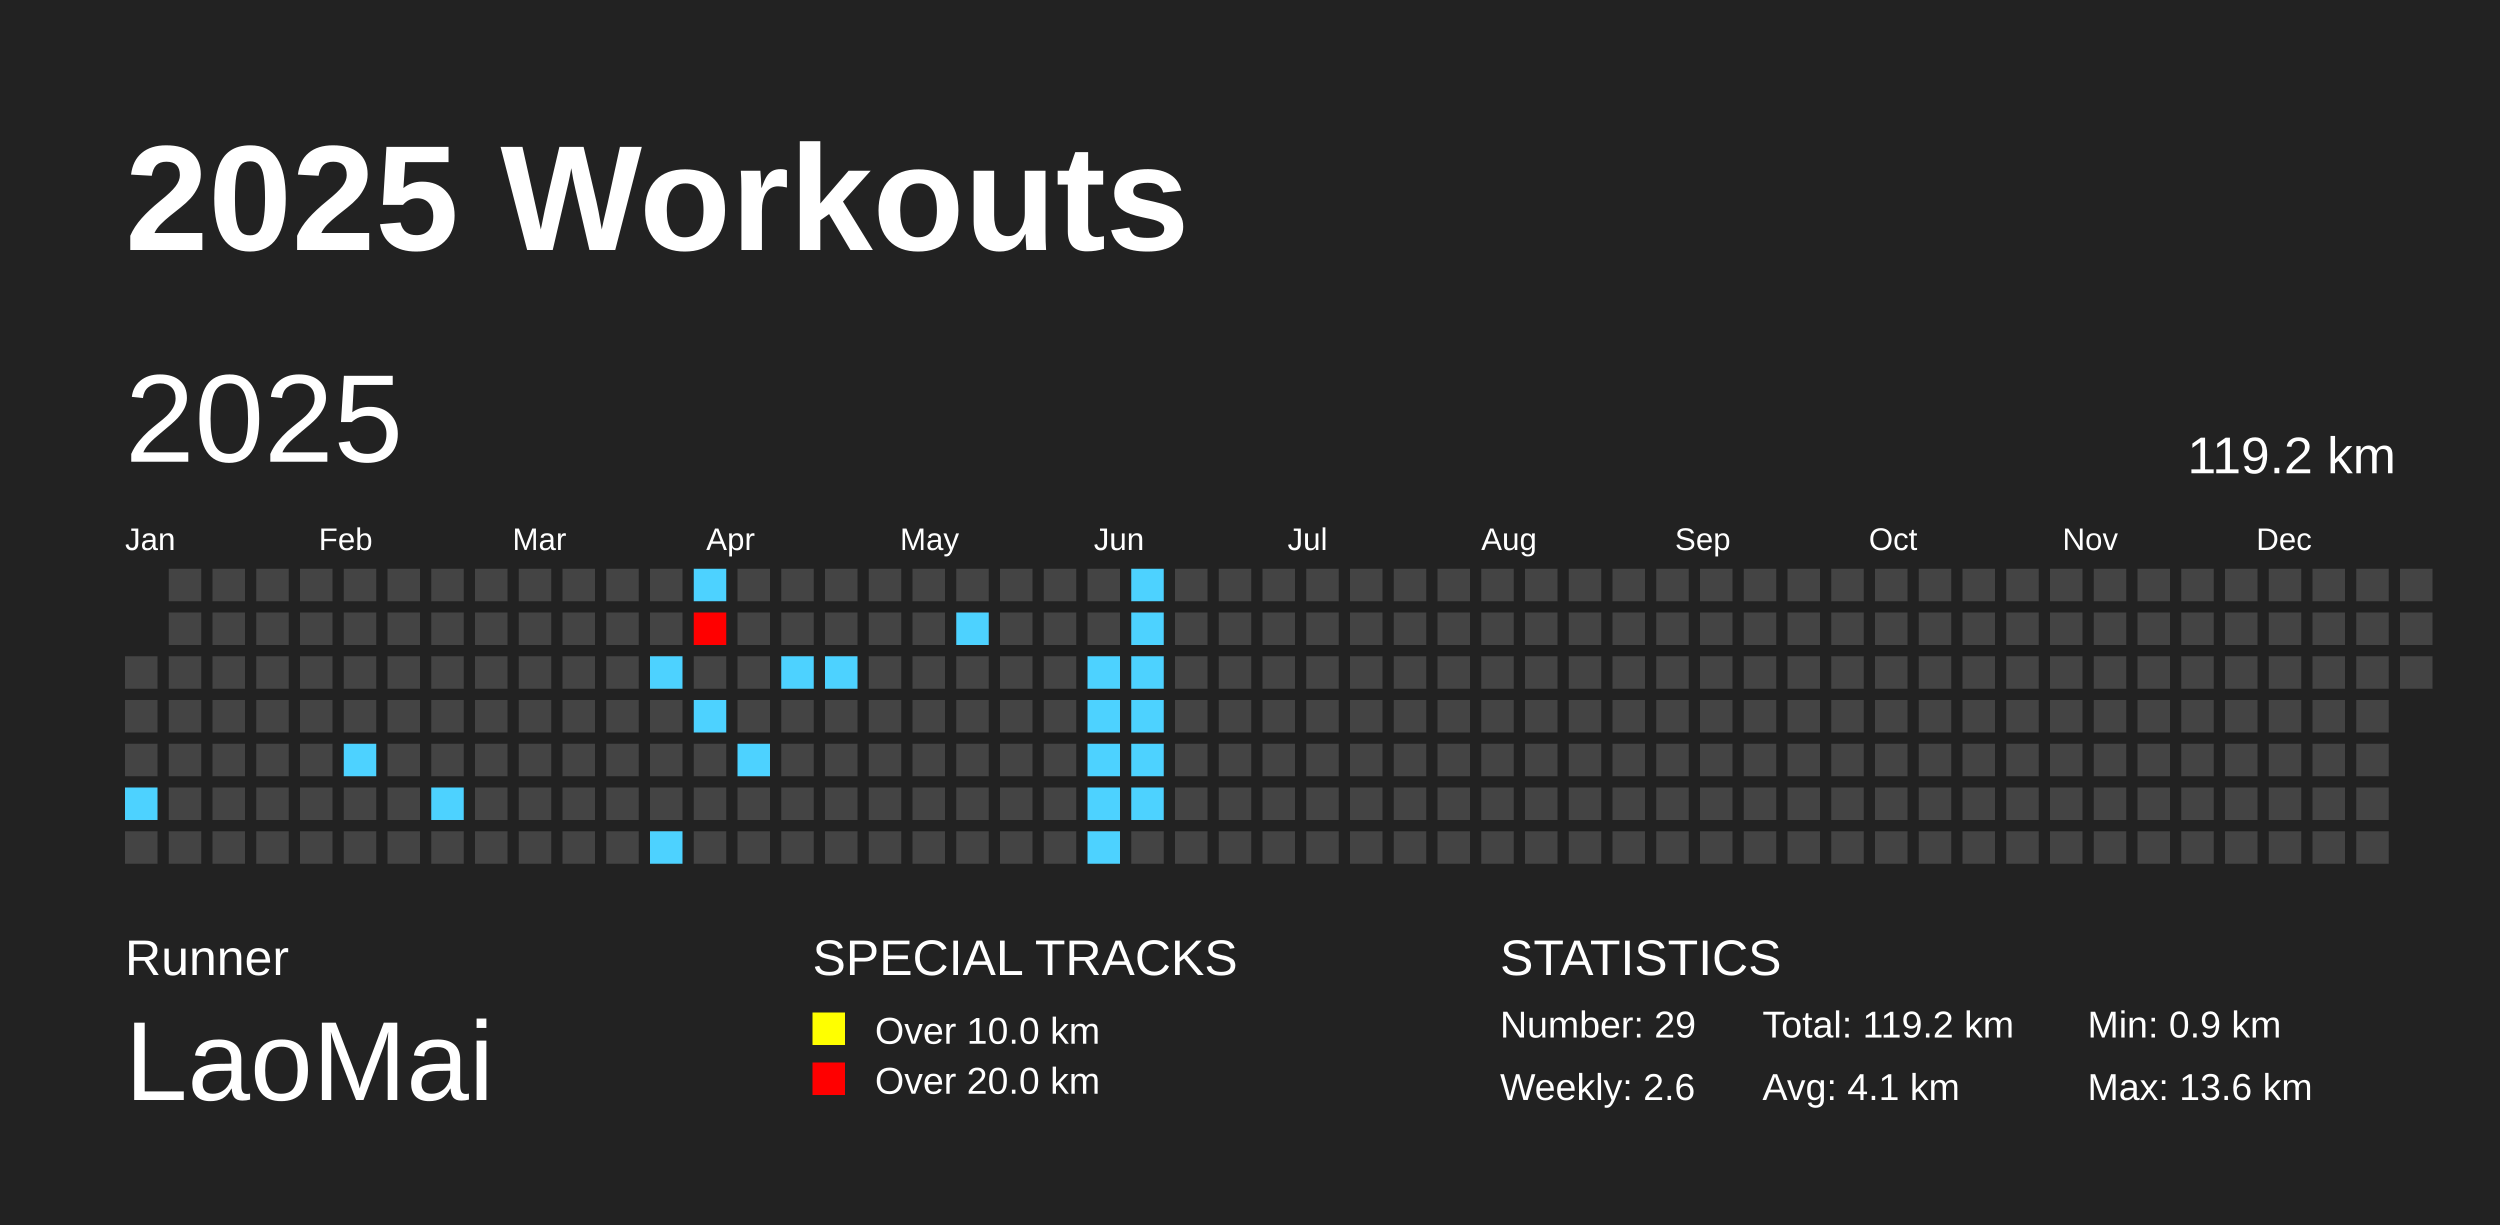
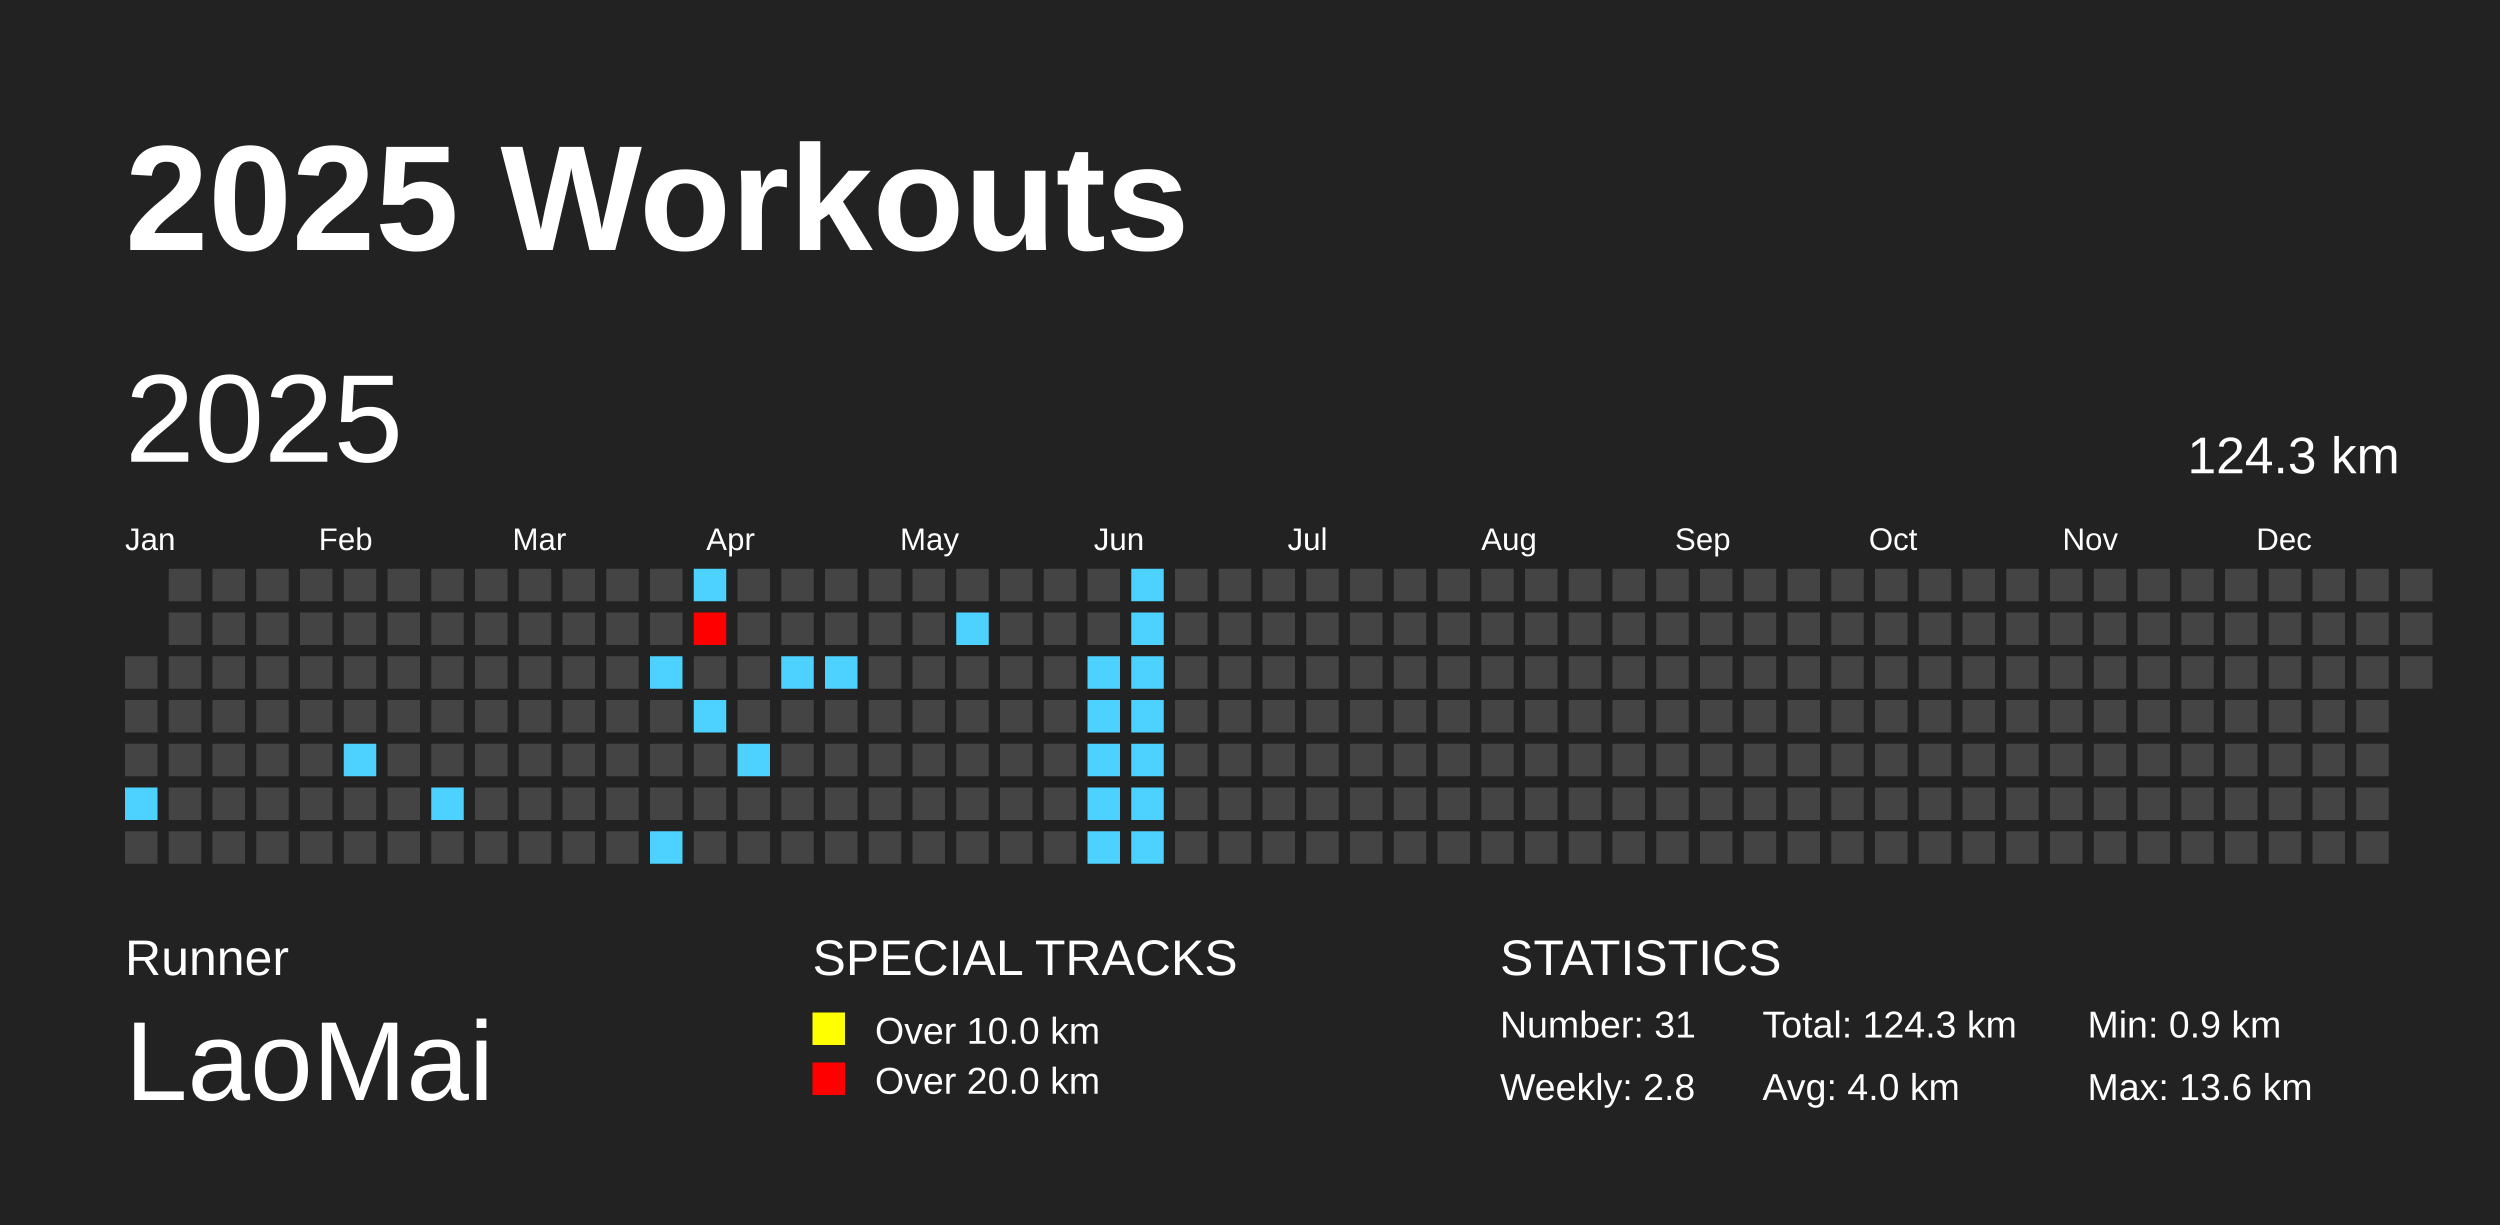
<svg xmlns="http://www.w3.org/2000/svg" baseProfile="full" height="98mm" version="1.1" viewBox="0,0,200,98" width="200mm">
  <defs />
  <rect fill="#222222" height="98" width="200" x="0" y="0" />
  <text fill="#FFFFFF" style="font-size:12px; font-family:Arial; font-weight:bold;" x="10" y="20">2025 Workouts</text>
  <text fill="#FFFFFF" style="font-size:4px; font-family:Arial" x="10" y="78">Runner</text>
  <text fill="#FFFFFF" style="font-size:9px; font-family:Arial" x="10" y="88">LaoMai</text>
  <text fill="#FFFFFF" style="font-size:4px; font-family:Arial" x="65" y="78">SPECIAL TRACKS</text>
  <rect fill="yellow" height="2.6" width="2.6" x="65" y="81" />
  <text fill="#FFFFFF" style="font-size:3px; font-family:Arial" x="70" y="83.5">Over 10.0 km</text>
  <rect fill="red" height="2.6" width="2.6" x="65" y="85" />
  <text fill="#FFFFFF" style="font-size:3px; font-family:Arial" x="70" y="87.5">Over 20.0 km</text>
  <text fill="#FFFFFF" style="font-size:4px; font-family:Arial" x="120" y="78">STATISTICS</text>
-   <text fill="#FFFFFF" style="font-size:3px; font-family:Arial" x="120" y="83">Number: 29</text>
-   <text fill="#FFFFFF" style="font-size:3px; font-family:Arial" x="120" y="88">Weekly: 2.6</text>
-   <text fill="#FFFFFF" style="font-size:3px; font-family:Arial" x="141" y="83">Total: 119.2 km</text>
-   <text fill="#FFFFFF" style="font-size:3px; font-family:Arial" x="141" y="88">Avg: 4.1 km</text>
+   <text fill="#FFFFFF" style="font-size:3px; font-family:Arial" x="120" y="83">Number: 31</text>
+   <text fill="#FFFFFF" style="font-size:3px; font-family:Arial" x="120" y="88">Weekly: 2.8</text>
+   <text fill="#FFFFFF" style="font-size:3px; font-family:Arial" x="141" y="83">Total: 124.3 km</text>
+   <text fill="#FFFFFF" style="font-size:3px; font-family:Arial" x="141" y="88">Avg: 4.0 km</text>
  <text fill="#FFFFFF" style="font-size:3px; font-family:Arial" x="167" y="83">Min: 0.9 km</text>
  <text fill="#FFFFFF" style="font-size:3px; font-family:Arial" x="167" y="88">Max: 13.6 km</text>
  <text dominant-baseline="hanging" fill="#FFFFFF" style="font-size:10.0px; font-family:Arial;" x="10" y="30">2025</text>
-   <text dominant-baseline="hanging" fill="#FFFFFF" style="font-size:4.125px; font-family:Arial;" x="175" y="35">119.2 km</text>
+   <text dominant-baseline="hanging" fill="#FFFFFF" style="font-size:4.125px; font-family:Arial;" x="175" y="35">124.3 km</text>
  <text fill="#FFFFFF" style="font-size:2.5px; font-family:Arial" x="10.0" y="44">Jan</text>
  <text fill="#FFFFFF" style="font-size:2.5px; font-family:Arial" x="25.5" y="44">Feb</text>
  <text fill="#FFFFFF" style="font-size:2.5px; font-family:Arial" x="41.0" y="44">Mar</text>
  <text fill="#FFFFFF" style="font-size:2.5px; font-family:Arial" x="56.5" y="44">Apr</text>
  <text fill="#FFFFFF" style="font-size:2.5px; font-family:Arial" x="72.0" y="44">May</text>
  <text fill="#FFFFFF" style="font-size:2.5px; font-family:Arial" x="87.5" y="44">Jun</text>
  <text fill="#FFFFFF" style="font-size:2.5px; font-family:Arial" x="103.0" y="44">Jul</text>
  <text fill="#FFFFFF" style="font-size:2.5px; font-family:Arial" x="118.5" y="44">Aug</text>
  <text fill="#FFFFFF" style="font-size:2.5px; font-family:Arial" x="134.0" y="44">Sep</text>
  <text fill="#FFFFFF" style="font-size:2.5px; font-family:Arial" x="149.5" y="44">Oct</text>
  <text fill="#FFFFFF" style="font-size:2.5px; font-family:Arial" x="165.0" y="44">Nov</text>
  <text fill="#FFFFFF" style="font-size:2.5px; font-family:Arial" x="180.5" y="44">Dec</text>
  <rect fill="#444444" height="2.6" width="2.6" x="10.0" y="52.5" />
  <rect fill="#444444" height="2.6" width="2.6" x="10.0" y="56.0" />
  <rect fill="#444444" height="2.6" width="2.6" x="10.0" y="59.5" />
  <rect fill="#4DD2FF" height="2.6" width="2.6" x="10.0" y="63.0" />
  <rect fill="#444444" height="2.6" width="2.6" x="10.0" y="66.5" />
  <rect fill="#444444" height="2.6" width="2.6" x="13.5" y="45.5" />
  <rect fill="#444444" height="2.6" width="2.6" x="13.5" y="49.0" />
  <rect fill="#444444" height="2.6" width="2.6" x="13.5" y="52.5" />
  <rect fill="#444444" height="2.6" width="2.6" x="13.5" y="56.0" />
  <rect fill="#444444" height="2.6" width="2.6" x="13.5" y="59.5" />
  <rect fill="#444444" height="2.6" width="2.6" x="13.5" y="63.0" />
  <rect fill="#444444" height="2.6" width="2.6" x="13.5" y="66.5" />
  <rect fill="#444444" height="2.6" width="2.6" x="17.0" y="45.5" />
  <rect fill="#444444" height="2.6" width="2.6" x="17.0" y="49.0" />
  <rect fill="#444444" height="2.6" width="2.6" x="17.0" y="52.5" />
  <rect fill="#444444" height="2.6" width="2.6" x="17.0" y="56.0" />
  <rect fill="#444444" height="2.6" width="2.6" x="17.0" y="59.5" />
  <rect fill="#444444" height="2.6" width="2.6" x="17.0" y="63.0" />
  <rect fill="#444444" height="2.6" width="2.6" x="17.0" y="66.5" />
  <rect fill="#444444" height="2.6" width="2.6" x="20.5" y="45.5" />
  <rect fill="#444444" height="2.6" width="2.6" x="20.5" y="49.0" />
  <rect fill="#444444" height="2.6" width="2.6" x="20.5" y="52.5" />
  <rect fill="#444444" height="2.6" width="2.6" x="20.5" y="56.0" />
  <rect fill="#444444" height="2.6" width="2.6" x="20.5" y="59.5" />
  <rect fill="#444444" height="2.6" width="2.6" x="20.5" y="63.0" />
  <rect fill="#444444" height="2.6" width="2.6" x="20.5" y="66.5" />
  <rect fill="#444444" height="2.6" width="2.6" x="24.0" y="45.5" />
  <rect fill="#444444" height="2.6" width="2.6" x="24.0" y="49.0" />
  <rect fill="#444444" height="2.6" width="2.6" x="24.0" y="52.5" />
  <rect fill="#444444" height="2.6" width="2.6" x="24.0" y="56.0" />
  <rect fill="#444444" height="2.6" width="2.6" x="24.0" y="59.5" />
  <rect fill="#444444" height="2.6" width="2.6" x="24.0" y="63.0" />
  <rect fill="#444444" height="2.6" width="2.6" x="24.0" y="66.5" />
  <rect fill="#444444" height="2.6" width="2.6" x="27.5" y="45.5" />
  <rect fill="#444444" height="2.6" width="2.6" x="27.5" y="49.0" />
  <rect fill="#444444" height="2.6" width="2.6" x="27.5" y="52.5" />
  <rect fill="#444444" height="2.6" width="2.6" x="27.5" y="56.0" />
  <rect fill="#4DD2FF" height="2.6" width="2.6" x="27.5" y="59.5" />
  <rect fill="#444444" height="2.6" width="2.6" x="27.5" y="63.0" />
  <rect fill="#444444" height="2.6" width="2.6" x="27.5" y="66.5" />
  <rect fill="#444444" height="2.6" width="2.6" x="31.0" y="45.5" />
  <rect fill="#444444" height="2.6" width="2.6" x="31.0" y="49.0" />
  <rect fill="#444444" height="2.6" width="2.6" x="31.0" y="52.5" />
  <rect fill="#444444" height="2.6" width="2.6" x="31.0" y="56.0" />
  <rect fill="#444444" height="2.6" width="2.6" x="31.0" y="59.5" />
  <rect fill="#444444" height="2.6" width="2.6" x="31.0" y="63.0" />
  <rect fill="#444444" height="2.6" width="2.6" x="31.0" y="66.5" />
  <rect fill="#444444" height="2.6" width="2.6" x="34.5" y="45.5" />
  <rect fill="#444444" height="2.6" width="2.6" x="34.5" y="49.0" />
  <rect fill="#444444" height="2.6" width="2.6" x="34.5" y="52.5" />
  <rect fill="#444444" height="2.6" width="2.6" x="34.5" y="56.0" />
  <rect fill="#444444" height="2.6" width="2.6" x="34.5" y="59.5" />
  <rect fill="#4DD2FF" height="2.6" width="2.6" x="34.5" y="63.0" />
  <rect fill="#444444" height="2.6" width="2.6" x="34.5" y="66.5" />
  <rect fill="#444444" height="2.6" width="2.6" x="38.0" y="45.5" />
  <rect fill="#444444" height="2.6" width="2.6" x="38.0" y="49.0" />
  <rect fill="#444444" height="2.6" width="2.6" x="38.0" y="52.5" />
  <rect fill="#444444" height="2.6" width="2.6" x="38.0" y="56.0" />
  <rect fill="#444444" height="2.6" width="2.6" x="38.0" y="59.5" />
  <rect fill="#444444" height="2.6" width="2.6" x="38.0" y="63.0" />
  <rect fill="#444444" height="2.6" width="2.6" x="38.0" y="66.5" />
  <rect fill="#444444" height="2.6" width="2.6" x="41.5" y="45.5" />
  <rect fill="#444444" height="2.6" width="2.6" x="41.5" y="49.0" />
  <rect fill="#444444" height="2.6" width="2.6" x="41.5" y="52.5" />
  <rect fill="#444444" height="2.6" width="2.6" x="41.5" y="56.0" />
  <rect fill="#444444" height="2.6" width="2.6" x="41.5" y="59.5" />
  <rect fill="#444444" height="2.6" width="2.6" x="41.5" y="63.0" />
  <rect fill="#444444" height="2.6" width="2.6" x="41.5" y="66.5" />
  <rect fill="#444444" height="2.6" width="2.6" x="45.0" y="45.5" />
  <rect fill="#444444" height="2.6" width="2.6" x="45.0" y="49.0" />
  <rect fill="#444444" height="2.6" width="2.6" x="45.0" y="52.5" />
  <rect fill="#444444" height="2.6" width="2.6" x="45.0" y="56.0" />
  <rect fill="#444444" height="2.6" width="2.6" x="45.0" y="59.5" />
  <rect fill="#444444" height="2.6" width="2.6" x="45.0" y="63.0" />
  <rect fill="#444444" height="2.6" width="2.6" x="45.0" y="66.5" />
  <rect fill="#444444" height="2.6" width="2.6" x="48.5" y="45.5" />
  <rect fill="#444444" height="2.6" width="2.6" x="48.5" y="49.0" />
  <rect fill="#444444" height="2.6" width="2.6" x="48.5" y="52.5" />
  <rect fill="#444444" height="2.6" width="2.6" x="48.5" y="56.0" />
  <rect fill="#444444" height="2.6" width="2.6" x="48.5" y="59.5" />
  <rect fill="#444444" height="2.6" width="2.6" x="48.5" y="63.0" />
  <rect fill="#444444" height="2.6" width="2.6" x="48.5" y="66.5" />
  <rect fill="#444444" height="2.6" width="2.6" x="52.0" y="45.5" />
  <rect fill="#444444" height="2.6" width="2.6" x="52.0" y="49.0" />
  <rect fill="#4DD2FF" height="2.6" width="2.6" x="52.0" y="52.5" />
  <rect fill="#444444" height="2.6" width="2.6" x="52.0" y="56.0" />
  <rect fill="#444444" height="2.6" width="2.6" x="52.0" y="59.5" />
  <rect fill="#444444" height="2.6" width="2.6" x="52.0" y="63.0" />
  <rect fill="#4DD2FF" height="2.6" width="2.6" x="52.0" y="66.5" />
  <rect fill="#4DD2FF" height="2.6" width="2.6" x="55.5" y="45.5" />
  <rect fill="red" height="2.6" width="2.6" x="55.5" y="49.0" />
  <rect fill="#444444" height="2.6" width="2.6" x="55.5" y="52.5" />
  <rect fill="#4DD2FF" height="2.6" width="2.6" x="55.5" y="56.0" />
  <rect fill="#444444" height="2.6" width="2.6" x="55.5" y="59.5" />
  <rect fill="#444444" height="2.6" width="2.6" x="55.5" y="63.0" />
  <rect fill="#444444" height="2.6" width="2.6" x="55.5" y="66.5" />
  <rect fill="#444444" height="2.6" width="2.6" x="59.0" y="45.5" />
  <rect fill="#444444" height="2.6" width="2.6" x="59.0" y="49.0" />
  <rect fill="#444444" height="2.6" width="2.6" x="59.0" y="52.5" />
  <rect fill="#444444" height="2.6" width="2.6" x="59.0" y="56.0" />
  <rect fill="#4DD2FF" height="2.6" width="2.6" x="59.0" y="59.5" />
  <rect fill="#444444" height="2.6" width="2.6" x="59.0" y="63.0" />
  <rect fill="#444444" height="2.6" width="2.6" x="59.0" y="66.5" />
  <rect fill="#444444" height="2.6" width="2.6" x="62.5" y="45.5" />
  <rect fill="#444444" height="2.6" width="2.6" x="62.5" y="49.0" />
  <rect fill="#4DD2FF" height="2.6" width="2.6" x="62.5" y="52.5" />
  <rect fill="#444444" height="2.6" width="2.6" x="62.5" y="56.0" />
  <rect fill="#444444" height="2.6" width="2.6" x="62.5" y="59.5" />
  <rect fill="#444444" height="2.6" width="2.6" x="62.5" y="63.0" />
  <rect fill="#444444" height="2.6" width="2.6" x="62.5" y="66.5" />
  <rect fill="#444444" height="2.6" width="2.6" x="66.0" y="45.5" />
  <rect fill="#444444" height="2.6" width="2.6" x="66.0" y="49.0" />
  <rect fill="#4DD2FF" height="2.6" width="2.6" x="66.0" y="52.5" />
  <rect fill="#444444" height="2.6" width="2.6" x="66.0" y="56.0" />
  <rect fill="#444444" height="2.6" width="2.6" x="66.0" y="59.5" />
  <rect fill="#444444" height="2.6" width="2.6" x="66.0" y="63.0" />
  <rect fill="#444444" height="2.6" width="2.6" x="66.0" y="66.5" />
  <rect fill="#444444" height="2.6" width="2.6" x="69.5" y="45.5" />
  <rect fill="#444444" height="2.6" width="2.6" x="69.5" y="49.0" />
  <rect fill="#444444" height="2.6" width="2.6" x="69.5" y="52.5" />
  <rect fill="#444444" height="2.6" width="2.6" x="69.5" y="56.0" />
  <rect fill="#444444" height="2.6" width="2.6" x="69.5" y="59.5" />
  <rect fill="#444444" height="2.6" width="2.6" x="69.5" y="63.0" />
  <rect fill="#444444" height="2.6" width="2.6" x="69.5" y="66.5" />
  <rect fill="#444444" height="2.6" width="2.6" x="73.0" y="45.5" />
  <rect fill="#444444" height="2.6" width="2.6" x="73.0" y="49.0" />
  <rect fill="#444444" height="2.6" width="2.6" x="73.0" y="52.5" />
  <rect fill="#444444" height="2.6" width="2.6" x="73.0" y="56.0" />
  <rect fill="#444444" height="2.6" width="2.6" x="73.0" y="59.5" />
  <rect fill="#444444" height="2.6" width="2.6" x="73.0" y="63.0" />
  <rect fill="#444444" height="2.6" width="2.6" x="73.0" y="66.5" />
  <rect fill="#444444" height="2.6" width="2.6" x="76.5" y="45.5" />
  <rect fill="#4DD2FF" height="2.6" width="2.6" x="76.5" y="49.0" />
  <rect fill="#444444" height="2.6" width="2.6" x="76.5" y="52.5" />
  <rect fill="#444444" height="2.6" width="2.6" x="76.5" y="56.0" />
  <rect fill="#444444" height="2.6" width="2.6" x="76.5" y="59.5" />
  <rect fill="#444444" height="2.6" width="2.6" x="76.5" y="63.0" />
  <rect fill="#444444" height="2.6" width="2.6" x="76.5" y="66.5" />
  <rect fill="#444444" height="2.6" width="2.6" x="80.0" y="45.5" />
  <rect fill="#444444" height="2.6" width="2.6" x="80.0" y="49.0" />
  <rect fill="#444444" height="2.6" width="2.6" x="80.0" y="52.5" />
  <rect fill="#444444" height="2.6" width="2.6" x="80.0" y="56.0" />
  <rect fill="#444444" height="2.6" width="2.6" x="80.0" y="59.5" />
  <rect fill="#444444" height="2.6" width="2.6" x="80.0" y="63.0" />
  <rect fill="#444444" height="2.6" width="2.6" x="80.0" y="66.5" />
  <rect fill="#444444" height="2.6" width="2.6" x="83.5" y="45.5" />
  <rect fill="#444444" height="2.6" width="2.6" x="83.5" y="49.0" />
  <rect fill="#444444" height="2.6" width="2.6" x="83.5" y="52.5" />
  <rect fill="#444444" height="2.6" width="2.6" x="83.5" y="56.0" />
  <rect fill="#444444" height="2.6" width="2.6" x="83.5" y="59.5" />
  <rect fill="#444444" height="2.6" width="2.6" x="83.5" y="63.0" />
  <rect fill="#444444" height="2.6" width="2.6" x="83.5" y="66.5" />
  <rect fill="#444444" height="2.6" width="2.6" x="87.0" y="45.5" />
  <rect fill="#444444" height="2.6" width="2.6" x="87.0" y="49.0" />
  <rect fill="#4DD2FF" height="2.6" width="2.6" x="87.0" y="52.5" />
  <rect fill="#4DD2FF" height="2.6" width="2.6" x="87.0" y="56.0" />
  <rect fill="#4DD2FF" height="2.6" width="2.6" x="87.0" y="59.5" />
  <rect fill="#4DD2FF" height="2.6" width="2.6" x="87.0" y="63.0" />
  <rect fill="#4DD2FF" height="2.6" width="2.6" x="87.0" y="66.5" />
  <rect fill="#4DD2FF" height="2.6" width="2.6" x="90.5" y="45.5" />
  <rect fill="#4DD2FF" height="2.6" width="2.6" x="90.5" y="49.0" />
  <rect fill="#4DD2FF" height="2.6" width="2.6" x="90.5" y="52.5" />
  <rect fill="#4DD2FF" height="2.6" width="2.6" x="90.5" y="56.0" />
  <rect fill="#4DD2FF" height="2.6" width="2.6" x="90.5" y="59.5" />
  <rect fill="#4DD2FF" height="2.6" width="2.6" x="90.5" y="63.0" />
-   <rect fill="#444444" height="2.6" width="2.6" x="90.5" y="66.5" />
+   <rect fill="#4DD2FF" height="2.6" width="2.6" x="90.5" y="66.5" />
  <rect fill="#444444" height="2.6" width="2.6" x="94.0" y="45.5" />
  <rect fill="#444444" height="2.6" width="2.6" x="94.0" y="49.0" />
  <rect fill="#444444" height="2.6" width="2.6" x="94.0" y="52.5" />
  <rect fill="#444444" height="2.6" width="2.6" x="94.0" y="56.0" />
  <rect fill="#444444" height="2.6" width="2.6" x="94.0" y="59.5" />
  <rect fill="#444444" height="2.6" width="2.6" x="94.0" y="63.0" />
  <rect fill="#444444" height="2.6" width="2.6" x="94.0" y="66.5" />
  <rect fill="#444444" height="2.6" width="2.6" x="97.5" y="45.5" />
  <rect fill="#444444" height="2.6" width="2.6" x="97.5" y="49.0" />
  <rect fill="#444444" height="2.6" width="2.6" x="97.5" y="52.5" />
  <rect fill="#444444" height="2.6" width="2.6" x="97.5" y="56.0" />
  <rect fill="#444444" height="2.6" width="2.6" x="97.5" y="59.5" />
  <rect fill="#444444" height="2.6" width="2.6" x="97.5" y="63.0" />
  <rect fill="#444444" height="2.6" width="2.6" x="97.5" y="66.5" />
  <rect fill="#444444" height="2.6" width="2.6" x="101.0" y="45.5" />
  <rect fill="#444444" height="2.6" width="2.6" x="101.0" y="49.0" />
  <rect fill="#444444" height="2.6" width="2.6" x="101.0" y="52.5" />
  <rect fill="#444444" height="2.6" width="2.6" x="101.0" y="56.0" />
  <rect fill="#444444" height="2.6" width="2.6" x="101.0" y="59.5" />
  <rect fill="#444444" height="2.6" width="2.6" x="101.0" y="63.0" />
  <rect fill="#444444" height="2.6" width="2.6" x="101.0" y="66.5" />
  <rect fill="#444444" height="2.6" width="2.6" x="104.5" y="45.5" />
  <rect fill="#444444" height="2.6" width="2.6" x="104.5" y="49.0" />
  <rect fill="#444444" height="2.6" width="2.6" x="104.5" y="52.5" />
  <rect fill="#444444" height="2.6" width="2.6" x="104.5" y="56.0" />
  <rect fill="#444444" height="2.6" width="2.6" x="104.5" y="59.5" />
  <rect fill="#444444" height="2.6" width="2.6" x="104.5" y="63.0" />
  <rect fill="#444444" height="2.6" width="2.6" x="104.5" y="66.5" />
  <rect fill="#444444" height="2.6" width="2.6" x="108.0" y="45.5" />
  <rect fill="#444444" height="2.6" width="2.6" x="108.0" y="49.0" />
  <rect fill="#444444" height="2.6" width="2.6" x="108.0" y="52.5" />
  <rect fill="#444444" height="2.6" width="2.6" x="108.0" y="56.0" />
  <rect fill="#444444" height="2.6" width="2.6" x="108.0" y="59.5" />
  <rect fill="#444444" height="2.6" width="2.6" x="108.0" y="63.0" />
  <rect fill="#444444" height="2.6" width="2.6" x="108.0" y="66.5" />
  <rect fill="#444444" height="2.6" width="2.6" x="111.5" y="45.5" />
  <rect fill="#444444" height="2.6" width="2.6" x="111.5" y="49.0" />
  <rect fill="#444444" height="2.6" width="2.6" x="111.5" y="52.5" />
  <rect fill="#444444" height="2.6" width="2.6" x="111.5" y="56.0" />
  <rect fill="#444444" height="2.6" width="2.6" x="111.5" y="59.5" />
  <rect fill="#444444" height="2.6" width="2.6" x="111.5" y="63.0" />
  <rect fill="#444444" height="2.6" width="2.6" x="111.5" y="66.5" />
  <rect fill="#444444" height="2.6" width="2.6" x="115.0" y="45.5" />
  <rect fill="#444444" height="2.6" width="2.6" x="115.0" y="49.0" />
  <rect fill="#444444" height="2.6" width="2.6" x="115.0" y="52.5" />
  <rect fill="#444444" height="2.6" width="2.6" x="115.0" y="56.0" />
  <rect fill="#444444" height="2.6" width="2.6" x="115.0" y="59.5" />
  <rect fill="#444444" height="2.6" width="2.6" x="115.0" y="63.0" />
  <rect fill="#444444" height="2.6" width="2.6" x="115.0" y="66.5" />
  <rect fill="#444444" height="2.6" width="2.6" x="118.5" y="45.5" />
  <rect fill="#444444" height="2.6" width="2.6" x="118.5" y="49.0" />
  <rect fill="#444444" height="2.6" width="2.6" x="118.5" y="52.5" />
  <rect fill="#444444" height="2.6" width="2.6" x="118.5" y="56.0" />
  <rect fill="#444444" height="2.6" width="2.6" x="118.5" y="59.5" />
  <rect fill="#444444" height="2.6" width="2.6" x="118.5" y="63.0" />
  <rect fill="#444444" height="2.6" width="2.6" x="118.5" y="66.5" />
  <rect fill="#444444" height="2.6" width="2.6" x="122.0" y="45.5" />
  <rect fill="#444444" height="2.6" width="2.6" x="122.0" y="49.0" />
  <rect fill="#444444" height="2.6" width="2.6" x="122.0" y="52.5" />
  <rect fill="#444444" height="2.6" width="2.6" x="122.0" y="56.0" />
  <rect fill="#444444" height="2.6" width="2.6" x="122.0" y="59.5" />
  <rect fill="#444444" height="2.6" width="2.6" x="122.0" y="63.0" />
  <rect fill="#444444" height="2.6" width="2.6" x="122.0" y="66.5" />
  <rect fill="#444444" height="2.6" width="2.6" x="125.5" y="45.5" />
  <rect fill="#444444" height="2.6" width="2.6" x="125.5" y="49.0" />
  <rect fill="#444444" height="2.6" width="2.6" x="125.5" y="52.5" />
  <rect fill="#444444" height="2.6" width="2.6" x="125.5" y="56.0" />
  <rect fill="#444444" height="2.6" width="2.6" x="125.5" y="59.5" />
  <rect fill="#444444" height="2.6" width="2.6" x="125.5" y="63.0" />
  <rect fill="#444444" height="2.6" width="2.6" x="125.5" y="66.5" />
  <rect fill="#444444" height="2.6" width="2.6" x="129.0" y="45.5" />
  <rect fill="#444444" height="2.6" width="2.6" x="129.0" y="49.0" />
  <rect fill="#444444" height="2.6" width="2.6" x="129.0" y="52.5" />
  <rect fill="#444444" height="2.6" width="2.6" x="129.0" y="56.0" />
  <rect fill="#444444" height="2.6" width="2.6" x="129.0" y="59.5" />
  <rect fill="#444444" height="2.6" width="2.6" x="129.0" y="63.0" />
  <rect fill="#444444" height="2.6" width="2.6" x="129.0" y="66.5" />
  <rect fill="#444444" height="2.6" width="2.6" x="132.5" y="45.5" />
  <rect fill="#444444" height="2.6" width="2.6" x="132.5" y="49.0" />
  <rect fill="#444444" height="2.6" width="2.6" x="132.5" y="52.5" />
  <rect fill="#444444" height="2.6" width="2.6" x="132.5" y="56.0" />
  <rect fill="#444444" height="2.6" width="2.6" x="132.5" y="59.5" />
  <rect fill="#444444" height="2.6" width="2.6" x="132.5" y="63.0" />
  <rect fill="#444444" height="2.6" width="2.6" x="132.5" y="66.5" />
  <rect fill="#444444" height="2.6" width="2.6" x="136.0" y="45.5" />
  <rect fill="#444444" height="2.6" width="2.6" x="136.0" y="49.0" />
  <rect fill="#444444" height="2.6" width="2.6" x="136.0" y="52.5" />
  <rect fill="#444444" height="2.6" width="2.6" x="136.0" y="56.0" />
  <rect fill="#444444" height="2.6" width="2.6" x="136.0" y="59.5" />
  <rect fill="#444444" height="2.6" width="2.6" x="136.0" y="63.0" />
  <rect fill="#444444" height="2.6" width="2.6" x="136.0" y="66.5" />
  <rect fill="#444444" height="2.6" width="2.6" x="139.5" y="45.5" />
  <rect fill="#444444" height="2.6" width="2.6" x="139.5" y="49.0" />
  <rect fill="#444444" height="2.6" width="2.6" x="139.5" y="52.5" />
  <rect fill="#444444" height="2.6" width="2.6" x="139.5" y="56.0" />
  <rect fill="#444444" height="2.6" width="2.6" x="139.5" y="59.5" />
  <rect fill="#444444" height="2.6" width="2.6" x="139.5" y="63.0" />
  <rect fill="#444444" height="2.6" width="2.6" x="139.5" y="66.5" />
  <rect fill="#444444" height="2.6" width="2.6" x="143.0" y="45.5" />
  <rect fill="#444444" height="2.6" width="2.6" x="143.0" y="49.0" />
  <rect fill="#444444" height="2.6" width="2.6" x="143.0" y="52.5" />
  <rect fill="#444444" height="2.6" width="2.6" x="143.0" y="56.0" />
  <rect fill="#444444" height="2.6" width="2.6" x="143.0" y="59.5" />
  <rect fill="#444444" height="2.6" width="2.6" x="143.0" y="63.0" />
  <rect fill="#444444" height="2.6" width="2.6" x="143.0" y="66.5" />
  <rect fill="#444444" height="2.6" width="2.6" x="146.5" y="45.5" />
  <rect fill="#444444" height="2.6" width="2.6" x="146.5" y="49.0" />
  <rect fill="#444444" height="2.6" width="2.6" x="146.5" y="52.5" />
  <rect fill="#444444" height="2.6" width="2.6" x="146.5" y="56.0" />
  <rect fill="#444444" height="2.6" width="2.6" x="146.5" y="59.5" />
  <rect fill="#444444" height="2.6" width="2.6" x="146.5" y="63.0" />
  <rect fill="#444444" height="2.6" width="2.6" x="146.5" y="66.5" />
  <rect fill="#444444" height="2.6" width="2.6" x="150.0" y="45.5" />
  <rect fill="#444444" height="2.6" width="2.6" x="150.0" y="49.0" />
  <rect fill="#444444" height="2.6" width="2.6" x="150.0" y="52.5" />
  <rect fill="#444444" height="2.6" width="2.6" x="150.0" y="56.0" />
  <rect fill="#444444" height="2.6" width="2.6" x="150.0" y="59.5" />
  <rect fill="#444444" height="2.6" width="2.6" x="150.0" y="63.0" />
  <rect fill="#444444" height="2.6" width="2.6" x="150.0" y="66.5" />
  <rect fill="#444444" height="2.6" width="2.6" x="153.5" y="45.5" />
  <rect fill="#444444" height="2.6" width="2.6" x="153.5" y="49.0" />
  <rect fill="#444444" height="2.6" width="2.6" x="153.5" y="52.5" />
  <rect fill="#444444" height="2.6" width="2.6" x="153.5" y="56.0" />
  <rect fill="#444444" height="2.6" width="2.6" x="153.5" y="59.5" />
  <rect fill="#444444" height="2.6" width="2.6" x="153.5" y="63.0" />
  <rect fill="#444444" height="2.6" width="2.6" x="153.5" y="66.5" />
  <rect fill="#444444" height="2.6" width="2.6" x="157.0" y="45.5" />
  <rect fill="#444444" height="2.6" width="2.6" x="157.0" y="49.0" />
  <rect fill="#444444" height="2.6" width="2.6" x="157.0" y="52.5" />
  <rect fill="#444444" height="2.6" width="2.6" x="157.0" y="56.0" />
  <rect fill="#444444" height="2.6" width="2.6" x="157.0" y="59.5" />
  <rect fill="#444444" height="2.6" width="2.6" x="157.0" y="63.0" />
  <rect fill="#444444" height="2.6" width="2.6" x="157.0" y="66.5" />
  <rect fill="#444444" height="2.6" width="2.6" x="160.5" y="45.5" />
  <rect fill="#444444" height="2.6" width="2.6" x="160.5" y="49.0" />
  <rect fill="#444444" height="2.6" width="2.6" x="160.5" y="52.5" />
  <rect fill="#444444" height="2.6" width="2.6" x="160.5" y="56.0" />
  <rect fill="#444444" height="2.6" width="2.6" x="160.5" y="59.5" />
  <rect fill="#444444" height="2.6" width="2.6" x="160.5" y="63.0" />
  <rect fill="#444444" height="2.6" width="2.6" x="160.5" y="66.5" />
  <rect fill="#444444" height="2.6" width="2.6" x="164.0" y="45.5" />
  <rect fill="#444444" height="2.6" width="2.6" x="164.0" y="49.0" />
  <rect fill="#444444" height="2.6" width="2.6" x="164.0" y="52.5" />
  <rect fill="#444444" height="2.6" width="2.6" x="164.0" y="56.0" />
  <rect fill="#444444" height="2.6" width="2.6" x="164.0" y="59.5" />
  <rect fill="#444444" height="2.6" width="2.6" x="164.0" y="63.0" />
  <rect fill="#444444" height="2.6" width="2.6" x="164.0" y="66.5" />
  <rect fill="#444444" height="2.6" width="2.6" x="167.5" y="45.5" />
  <rect fill="#444444" height="2.6" width="2.6" x="167.5" y="49.0" />
  <rect fill="#444444" height="2.6" width="2.6" x="167.5" y="52.5" />
  <rect fill="#444444" height="2.6" width="2.6" x="167.5" y="56.0" />
  <rect fill="#444444" height="2.6" width="2.6" x="167.5" y="59.5" />
  <rect fill="#444444" height="2.6" width="2.6" x="167.5" y="63.0" />
  <rect fill="#444444" height="2.6" width="2.6" x="167.5" y="66.5" />
  <rect fill="#444444" height="2.6" width="2.6" x="171.0" y="45.5" />
  <rect fill="#444444" height="2.6" width="2.6" x="171.0" y="49.0" />
  <rect fill="#444444" height="2.6" width="2.6" x="171.0" y="52.5" />
  <rect fill="#444444" height="2.6" width="2.6" x="171.0" y="56.0" />
  <rect fill="#444444" height="2.6" width="2.6" x="171.0" y="59.5" />
  <rect fill="#444444" height="2.6" width="2.6" x="171.0" y="63.0" />
  <rect fill="#444444" height="2.6" width="2.6" x="171.0" y="66.5" />
  <rect fill="#444444" height="2.6" width="2.6" x="174.5" y="45.5" />
  <rect fill="#444444" height="2.6" width="2.6" x="174.5" y="49.0" />
  <rect fill="#444444" height="2.6" width="2.6" x="174.5" y="52.5" />
  <rect fill="#444444" height="2.6" width="2.6" x="174.5" y="56.0" />
  <rect fill="#444444" height="2.6" width="2.6" x="174.5" y="59.5" />
  <rect fill="#444444" height="2.6" width="2.6" x="174.5" y="63.0" />
  <rect fill="#444444" height="2.6" width="2.6" x="174.5" y="66.5" />
  <rect fill="#444444" height="2.6" width="2.6" x="178.0" y="45.5" />
  <rect fill="#444444" height="2.6" width="2.6" x="178.0" y="49.0" />
  <rect fill="#444444" height="2.6" width="2.6" x="178.0" y="52.5" />
  <rect fill="#444444" height="2.6" width="2.6" x="178.0" y="56.0" />
  <rect fill="#444444" height="2.6" width="2.6" x="178.0" y="59.5" />
  <rect fill="#444444" height="2.6" width="2.6" x="178.0" y="63.0" />
  <rect fill="#444444" height="2.6" width="2.6" x="178.0" y="66.5" />
  <rect fill="#444444" height="2.6" width="2.6" x="181.5" y="45.5" />
  <rect fill="#444444" height="2.6" width="2.6" x="181.5" y="49.0" />
  <rect fill="#444444" height="2.6" width="2.6" x="181.5" y="52.5" />
  <rect fill="#444444" height="2.6" width="2.6" x="181.5" y="56.0" />
  <rect fill="#444444" height="2.6" width="2.6" x="181.5" y="59.5" />
  <rect fill="#444444" height="2.6" width="2.6" x="181.5" y="63.0" />
  <rect fill="#444444" height="2.6" width="2.6" x="181.5" y="66.5" />
  <rect fill="#444444" height="2.6" width="2.6" x="185.0" y="45.5" />
  <rect fill="#444444" height="2.6" width="2.6" x="185.0" y="49.0" />
  <rect fill="#444444" height="2.6" width="2.6" x="185.0" y="52.5" />
  <rect fill="#444444" height="2.6" width="2.6" x="185.0" y="56.0" />
  <rect fill="#444444" height="2.6" width="2.6" x="185.0" y="59.5" />
  <rect fill="#444444" height="2.6" width="2.6" x="185.0" y="63.0" />
  <rect fill="#444444" height="2.6" width="2.6" x="185.0" y="66.5" />
  <rect fill="#444444" height="2.6" width="2.6" x="188.5" y="45.5" />
  <rect fill="#444444" height="2.6" width="2.6" x="188.5" y="49.0" />
  <rect fill="#444444" height="2.6" width="2.6" x="188.5" y="52.5" />
  <rect fill="#444444" height="2.6" width="2.6" x="188.5" y="56.0" />
  <rect fill="#444444" height="2.6" width="2.6" x="188.5" y="59.5" />
  <rect fill="#444444" height="2.6" width="2.6" x="188.5" y="63.0" />
  <rect fill="#444444" height="2.6" width="2.6" x="188.5" y="66.5" />
  <rect fill="#444444" height="2.6" width="2.6" x="192.0" y="45.5" />
  <rect fill="#444444" height="2.6" width="2.6" x="192.0" y="49.0" />
  <rect fill="#444444" height="2.6" width="2.6" x="192.0" y="52.5" />
</svg>
